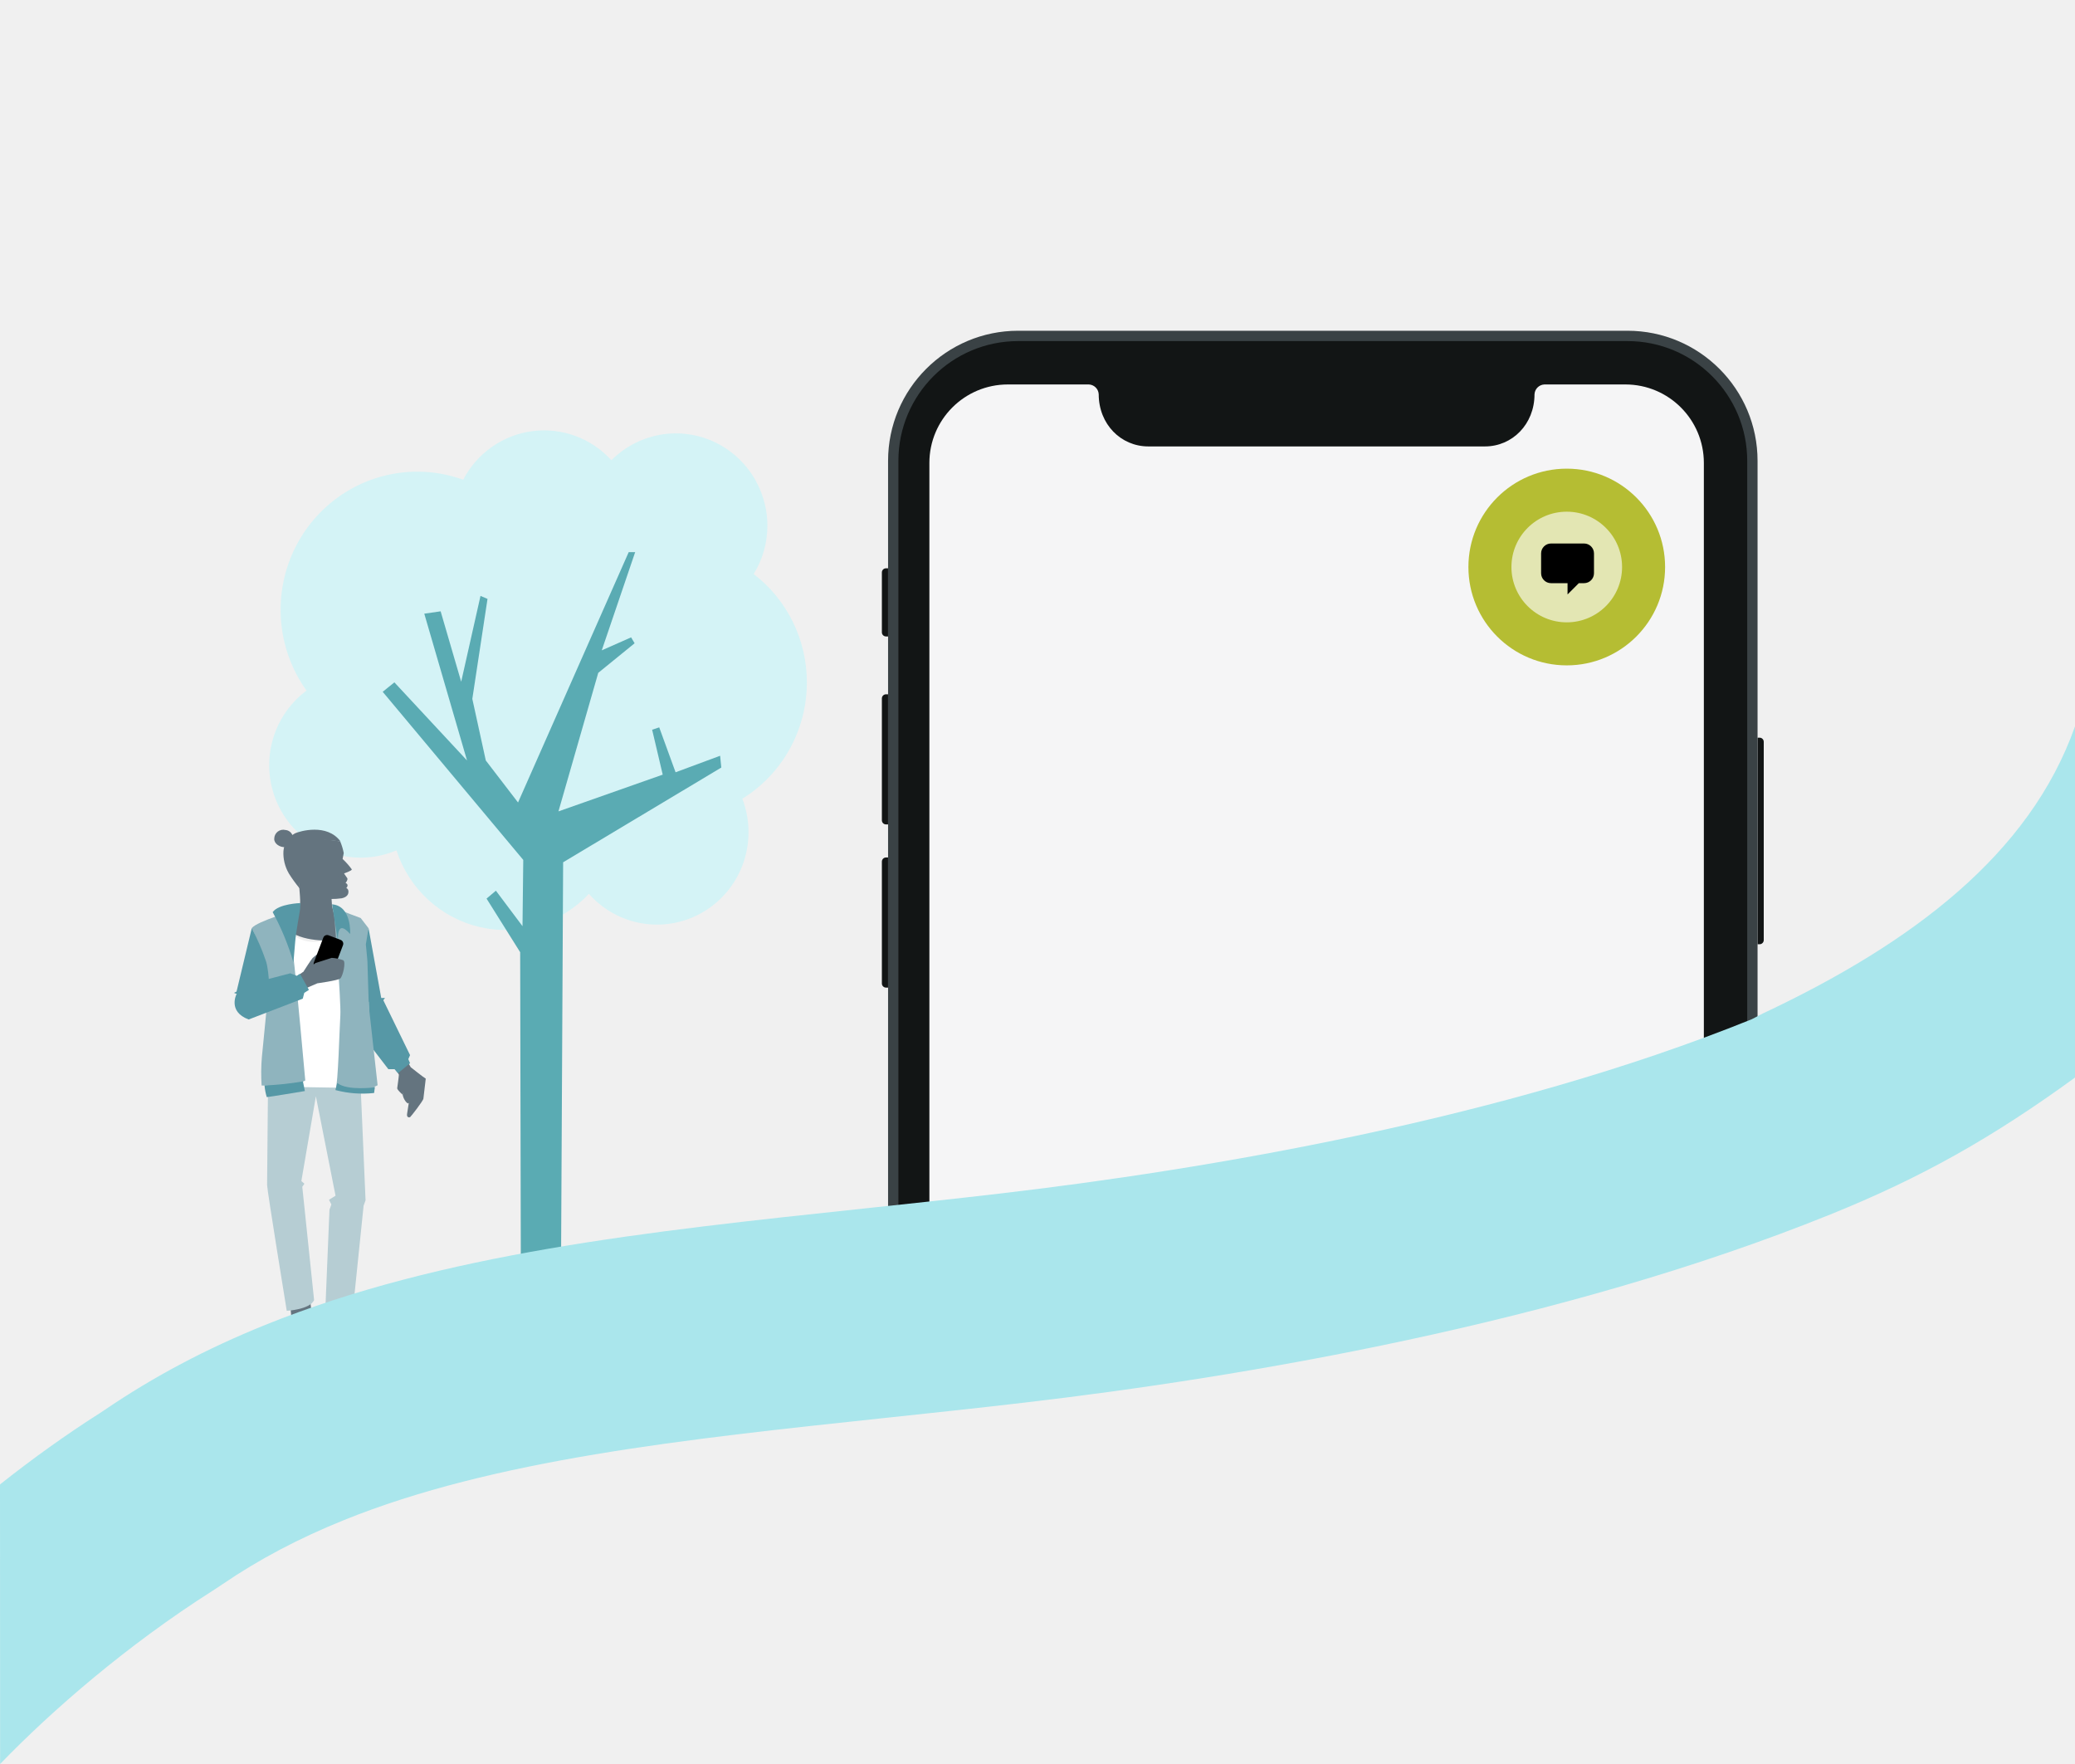
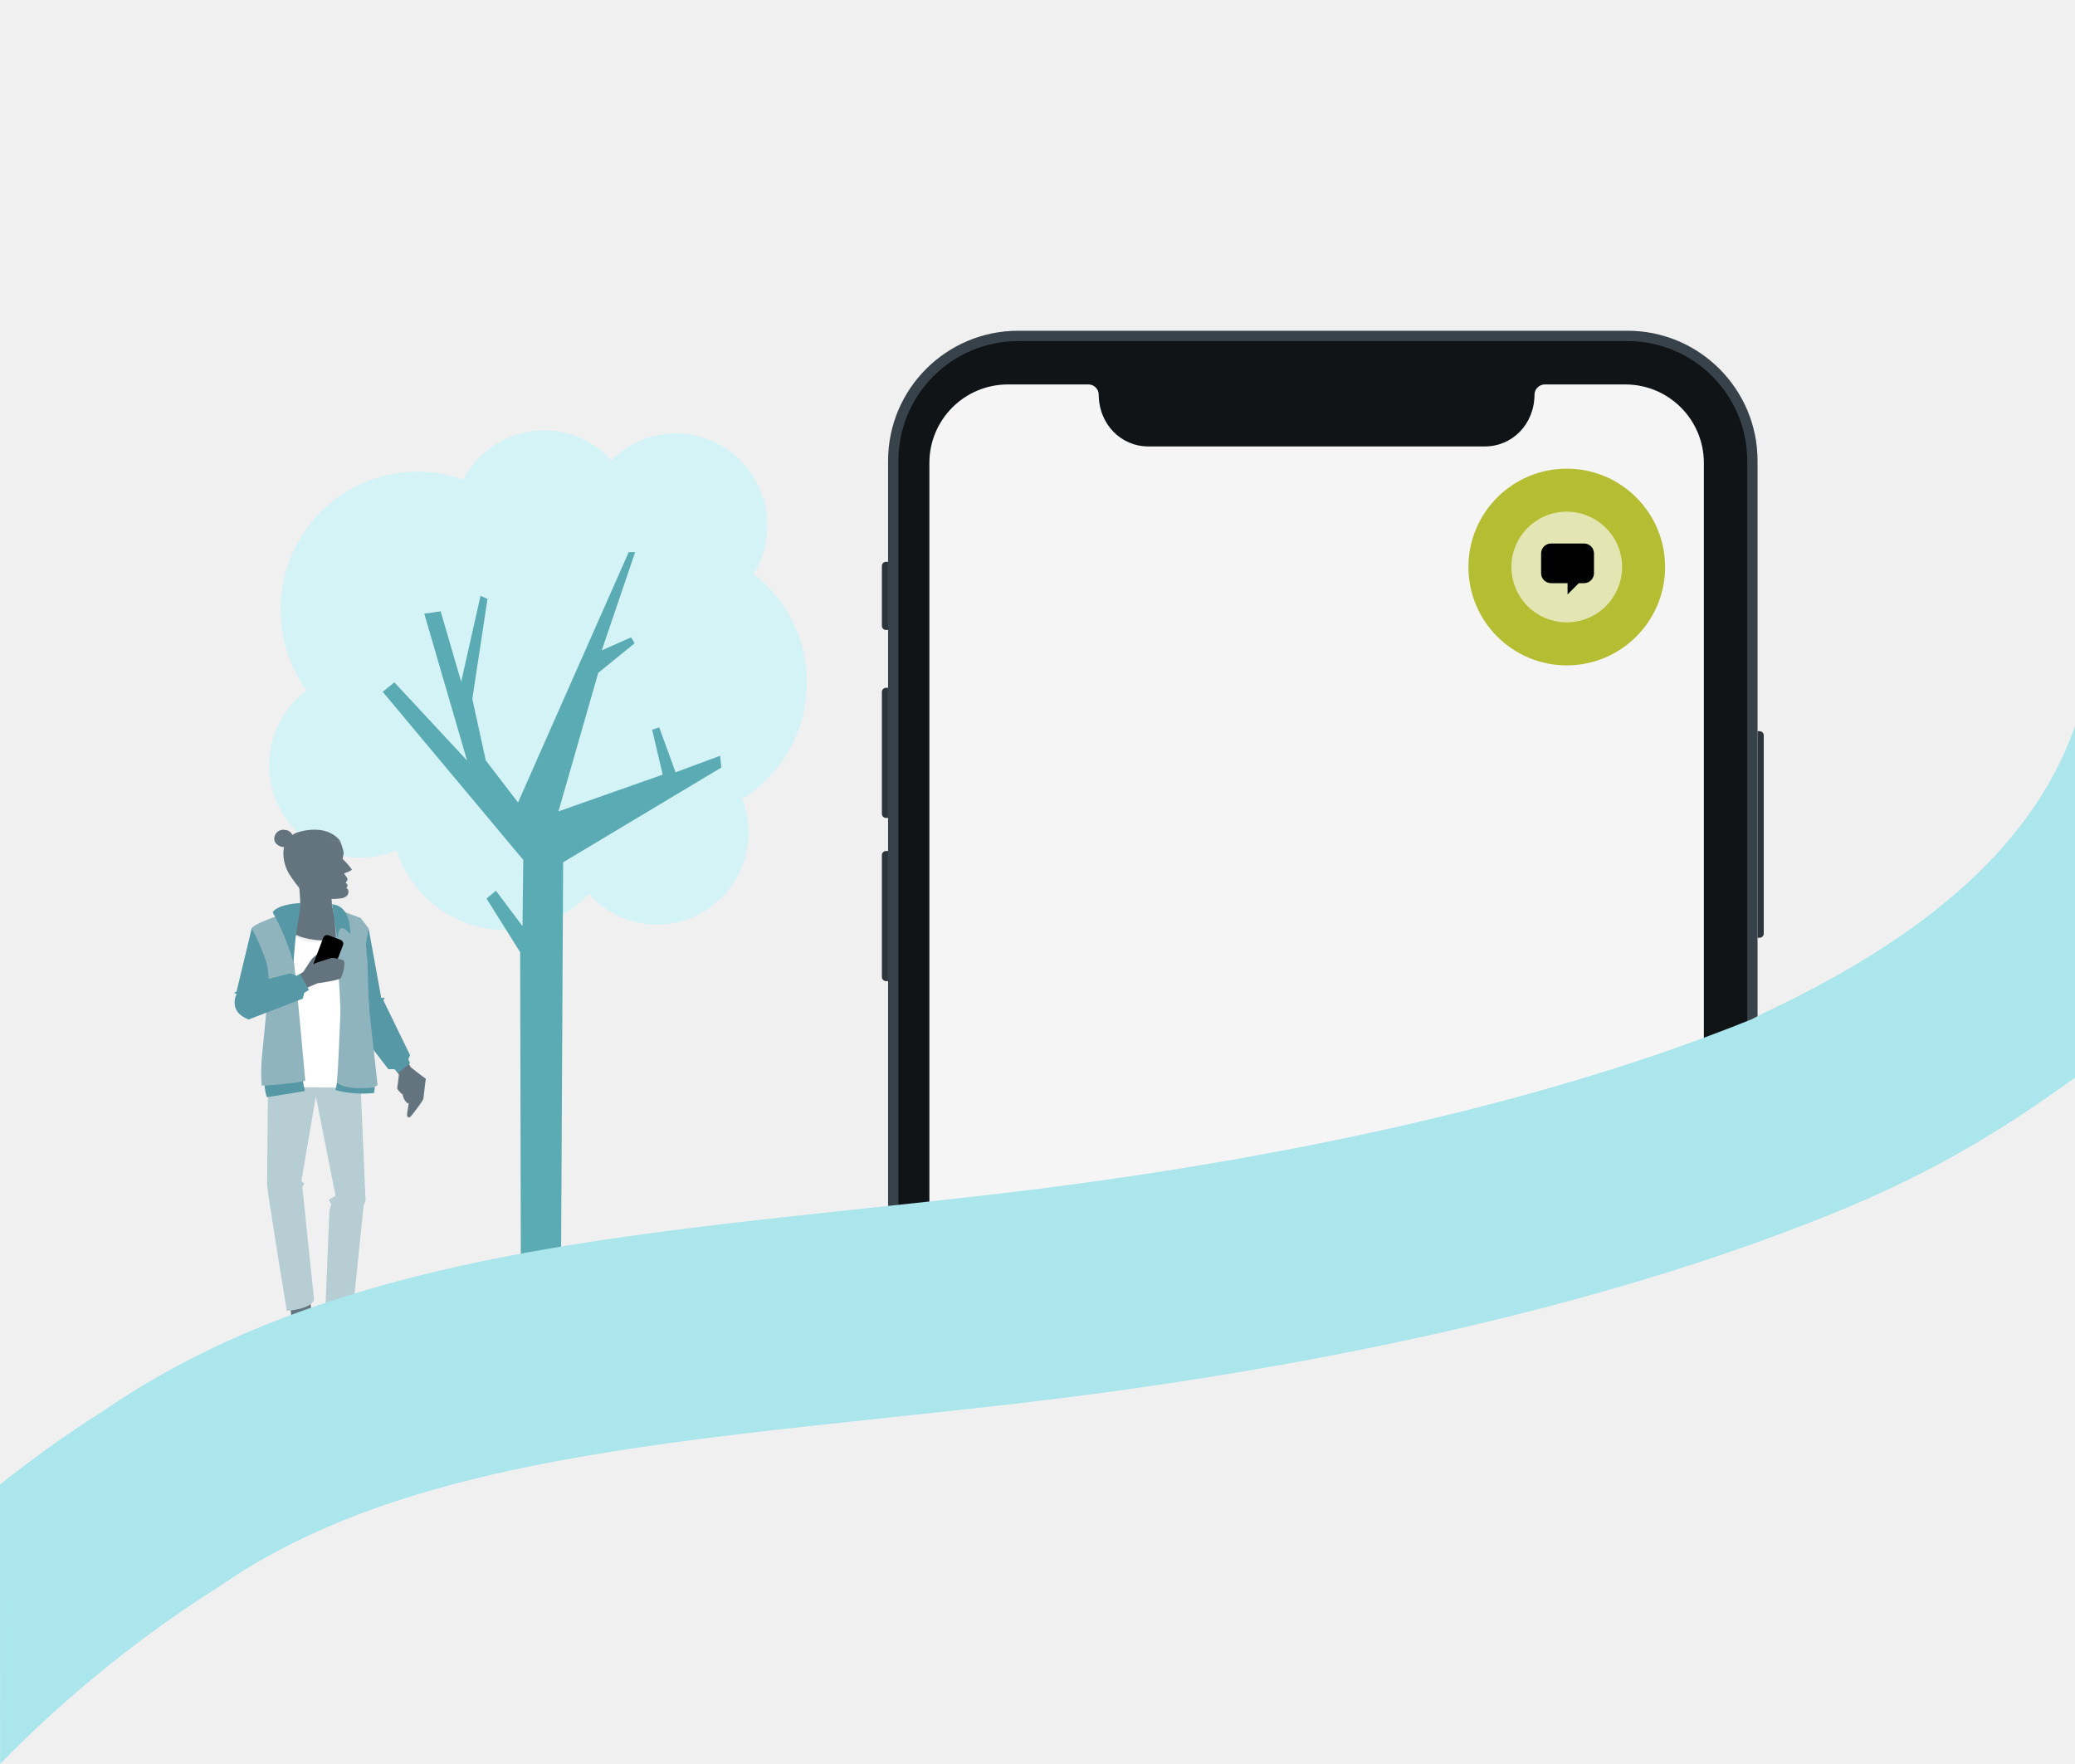
<svg xmlns="http://www.w3.org/2000/svg" width="320" height="272" viewBox="0 0 320 272" fill="none">
  <g clip-path="url(#clip0)">
    <path d="M124.433 105.227C124.436 101.99 123.697 98.796 122.273 95.896C120.85 92.996 118.781 90.469 116.228 88.512C117.603 86.29 118.337 83.724 118.348 81.103C118.351 78.286 117.527 75.531 115.982 73.186C114.437 70.841 112.238 69.011 109.665 67.926C107.091 66.841 104.257 66.551 101.52 67.092C98.782 67.632 96.265 68.979 94.285 70.963C92.756 69.283 90.849 67.999 88.726 67.219C86.603 66.439 84.326 66.186 82.085 66.481C79.845 66.776 77.708 67.61 75.854 68.914C74 70.218 72.483 71.952 71.431 73.972C69.159 73.147 66.763 72.726 64.35 72.73C60.467 72.729 56.66 73.812 53.348 75.86C50.036 77.907 47.349 80.838 45.583 84.331C43.816 87.823 43.039 91.741 43.337 95.651C43.635 99.561 44.997 103.312 47.273 106.49C44.484 108.56 42.545 111.592 41.824 115.01C41.102 118.429 41.648 121.996 43.359 125.034C45.07 128.073 47.825 130.371 51.103 131.492C54.38 132.614 57.951 132.48 61.138 131.118C62.099 134.056 63.797 136.693 66.068 138.771C68.339 140.849 71.104 142.296 74.094 142.973C77.084 143.649 80.197 143.531 83.128 142.63C86.059 141.729 88.709 140.075 90.819 137.831C93.023 140.316 96.021 141.941 99.29 142.423C102.559 142.904 105.892 142.212 108.707 140.466C111.522 138.721 113.642 136.033 114.697 132.87C115.752 129.708 115.674 126.272 114.479 123.162C117.52 121.285 120.033 118.649 121.776 115.508C123.519 112.368 124.434 108.827 124.433 105.227Z" fill="#D4F3F6" />
    <path d="M80.335 202.387L80.218 146.825L75.035 138.559L76.476 137.339L80.579 142.81L80.695 132.595L59.018 106.672L60.82 105.216L72.024 117.262L65.431 94.626L67.954 94.262L71.123 105.12L74.102 91.885L75.183 92.346L72.84 107.764L74.918 117.262L79.89 123.74L96.956 85.139H97.953L92.801 100.28L97.327 98.278L97.868 99.188L92.26 103.749L86.123 125.111L102.203 119.446L100.571 112.519L101.663 112.155L104.186 119.082L111.055 116.534L111.235 118.354L86.844 132.959L86.483 202.387H80.335Z" fill="#5AABB3" />
    <path d="M47.672 204.526L48.776 204.139C48.25 203.104 47.946 201.972 47.884 200.813L44.764 201.15L45.02 204.27L47.672 204.526Z" fill="#64747F" />
    <path d="M51.116 203.178L51.652 201.544L54.46 201.394L54.322 202.436L55.477 203.777L52.925 205.587L51.116 203.178Z" fill="#64747F" />
    <path d="M48.133 202.411C48.291 202.609 48.417 202.83 48.508 203.066C48.678 203.48 48.796 203.914 48.857 204.357C48.884 204.743 48.884 205.131 48.857 205.518L48.932 205.904C48.932 205.904 48.058 205.992 46.505 207.395C46.081 207.776 44.933 208.961 44.14 208.993C43.348 209.024 41.121 208.793 40.909 208.568C40.697 208.344 40.946 207.62 40.946 207.62L43.479 206.085L44.452 204.357C44.452 204.357 44.228 202.91 45.388 202.829C46.549 202.748 47.26 204.526 47.26 204.526L48.395 203.446L48.133 202.411Z" fill="#455560" />
    <path d="M51.383 202.386C50.908 202.757 50.546 203.253 50.335 203.818C50.125 204.383 50.075 204.995 50.192 205.587L50.098 206.179C51.088 206.571 52.157 206.725 53.218 206.628C55.8 207.027 58.432 206.994 61.004 206.529C61.004 206.529 61.147 205.905 61.004 205.649C61.004 205.649 57.26 204.682 56.886 204.613L55.563 203.584L53.342 204.345L51.209 202.985L51.383 202.386Z" fill="#455560" />
    <path d="M55.214 202.704C54.603 202.852 54.057 203.195 53.658 203.681C53.259 204.167 53.03 204.771 53.006 205.399L55.551 203.584L55.214 202.704Z" fill="#455560" />
    <path d="M55.532 165.508L41.346 165.633C41.346 165.633 41.202 181.991 41.19 182.708C41.177 183.426 44.222 202.124 44.222 202.124C44.222 202.124 47.803 201.93 48.439 200.464L46.617 182.995L46.948 182.521L46.474 182.116L48.714 169.045L51.746 184.374L50.735 184.998L51.103 185.722L50.81 186.539L50.186 201.6L54.484 201.375L56.075 185.903L56.375 185.079L55.532 165.508Z" fill="#B6CDD3" />
    <path d="M44.178 143.279L45.712 167.61L53.343 167.735C53.343 167.735 54.621 157.129 54.11 155.638C53.598 154.147 52.681 143.691 52.681 143.691C52.681 143.691 48.146 147.434 44.178 143.285" fill="white" />
    <path d="M47.459 134.364C47.459 134.364 47.316 132.206 47.341 131.912C47.366 131.619 46.892 129.049 46.892 129.049C46.892 129.049 51.995 129.629 52.463 129.729C52.707 130.31 52.891 130.914 53.012 131.532L52.837 132.449C53.361 132.935 53.836 133.472 54.253 134.052C54.291 134.264 53.056 134.676 53.056 134.676C53.056 134.676 51.421 136.779 49.088 136.51C48.37 136.429 47.459 134.377 47.459 134.377" fill="#64747F" />
    <path d="M45.145 143.903C45.652 142.375 46.034 140.808 46.287 139.218C46.356 138.594 45.931 134.433 45.931 134.433C46.25 134.429 46.566 134.374 46.867 134.27C46.867 134.27 47.791 136.31 48.545 136.822C49.356 137.064 50.196 137.194 51.041 137.209L51.203 139.667C51.637 141.407 51.976 143.169 52.22 144.945C52.22 144.945 47.884 145.475 45.139 143.903" fill="#64747F" />
    <path d="M44.521 134.638C43.932 133.61 43.651 132.434 43.71 131.251C43.75 130.677 43.935 130.123 44.248 129.64C44.562 129.158 44.992 128.763 45.5 128.493C46.193 128.175 50.417 126.902 52.513 129.741C52.513 129.741 48.882 129.254 48.532 129.672C47.796 130.533 48.589 130.92 48.495 132.031C48.435 132.907 48.181 133.759 47.753 134.526L46.106 135.531L46.218 136.997C45.601 136.253 45.034 135.469 44.521 134.651" fill="#64747F" />
    <path d="M52.962 134.545C52.611 134.871 52.2 135.125 51.752 135.294C51.128 135.506 50.348 136.173 49.649 136.067C49.208 136.01 48.794 135.827 48.454 135.541C48.114 135.254 47.864 134.876 47.734 134.451L46.748 134.564C46.873 135.374 47.097 136.166 47.416 136.922C47.594 137.314 47.863 137.658 48.201 137.926C48.538 138.193 48.934 138.378 49.356 138.463C50.457 138.657 51.581 138.674 52.687 138.513C53.205 138.407 53.711 138.132 53.736 137.565C53.761 136.997 53.399 136.941 53.399 136.941C53.399 136.941 53.916 136.429 53.293 136.142C53.293 136.142 53.654 135.737 53.573 135.437L52.962 134.545Z" fill="#64747F" />
    <path d="M45.145 128.93C45.082 128.672 44.938 128.442 44.735 128.271C44.532 128.101 44.28 127.999 44.016 127.982C43.811 127.93 43.597 127.926 43.391 127.97C43.185 128.014 42.991 128.104 42.825 128.234C42.659 128.364 42.525 128.531 42.433 128.72C42.341 128.91 42.293 129.118 42.294 129.329C42.238 130.003 43.067 130.733 44.165 130.627C44.362 129.995 44.696 129.416 45.145 128.93Z" fill="#64747F" />
    <path d="M45.581 140.359C45.581 140.359 39.679 142.025 38.831 143.104C38.831 143.104 40.896 147.341 41.252 149.849C41.607 152.357 40.628 160.136 40.391 162.95C40.261 164.423 40.247 165.904 40.347 167.38C40.347 167.38 45.488 167.586 47.079 166.606C47.079 166.606 45.631 150.466 45.238 147.465C45.238 147.465 45.45 141.152 45.581 140.359Z" fill="#8FB4BE" />
    <path d="M46.717 166.743L47.017 168.234C47.017 168.234 41.358 169.177 41.139 169.17C40.96 168.586 40.845 167.983 40.796 167.374C42.775 167.292 44.746 167.084 46.698 166.75" fill="#5698A6" />
    <path d="M46.318 139.249C46.318 139.249 42.967 139.349 42.05 140.646C43.39 143.103 44.461 145.696 45.245 148.382C45.245 148.382 45.376 147.135 45.519 145.263C45.656 143.535 46.268 140.478 46.28 140.166L46.318 139.249Z" fill="#5698A6" />
    <path d="M46.73 133.603C46.73 133.603 46.73 132.979 46.218 132.836C46.106 132.816 45.992 132.819 45.882 132.844C45.771 132.868 45.667 132.915 45.575 132.981C45.482 133.046 45.404 133.129 45.344 133.226C45.284 133.322 45.244 133.429 45.226 133.541C45.154 133.856 45.155 134.185 45.231 134.5C45.307 134.815 45.455 135.108 45.663 135.356C46.061 135.638 46.529 135.805 47.017 135.836L46.73 133.603Z" fill="#64747F" />
    <path d="M62.095 168.796C62.095 168.796 61.353 168.172 61.253 167.823C61.253 167.823 61.515 165.951 61.515 165.72C61.177 165.025 60.785 164.358 60.342 163.724L62.095 162.382L63.343 164.56C63.343 164.56 65.427 166.219 65.658 166.319C65.658 166.319 65.327 169.058 65.296 169.401C65.265 169.744 63.343 172.209 63.243 172.259C63.144 172.308 62.657 172.377 62.788 171.691C62.919 171.005 63.412 167.592 63.412 167.592C63.412 167.592 62.164 168.141 62.108 168.796" fill="#64747F" />
    <path d="M63.462 169.308C63.462 169.308 63.169 170.062 62.975 170.131C62.782 170.2 62.227 169.545 62.096 168.796C62.096 168.796 62.258 167.798 62.776 167.548C62.939 167.458 63.119 167.402 63.304 167.383C63.489 167.363 63.677 167.381 63.855 167.436C64.017 167.523 63.749 168.684 63.462 169.276" fill="#64747F" />
    <path d="M56.836 143.105L58.795 153.885H59.369L59.113 154.228L63.237 162.695L62.969 163.318L63.237 163.942L61.365 165.49L60.847 164.866H59.893L57.017 161.122L56.855 154.509C56.855 154.509 54.84 147.023 56.855 143.13" fill="#5698A6" />
    <path d="M56.874 155.089L56.662 148.227C56.662 148.227 56.568 147.016 56.419 145.619L56.83 143.123L55.626 141.557C55.626 141.557 52.888 140.547 51.446 139.929C51.446 139.929 52.625 154.415 52.488 156.555C52.351 158.695 52.139 167.105 51.758 167.979C53.69 168.547 55.721 168.7 57.716 168.428L57.791 167.548L58.234 167.342L56.874 155.089Z" fill="#8FB4BE" />
    <path d="M57.791 167.661C57.791 167.661 53.542 168.235 52.007 166.987L51.733 168.085C53.675 168.599 55.694 168.751 57.691 168.534L57.791 167.661Z" fill="#5698A6" />
    <path d="M51.209 139.443C51.209 139.443 51.914 143.972 52.17 145.438C52.17 145.438 51.652 141.358 53.998 144.016C53.998 144.016 54.279 139.686 51.209 139.443Z" fill="#5698A6" />
    <path d="M38.831 143.105L36.48 152.893L36.086 153.099L36.517 153.268C36.517 153.268 41.196 153.767 41.539 153.555C41.539 153.555 41.583 150.061 41.028 148.233C40.429 146.47 39.694 144.755 38.831 143.105Z" fill="#5698A6" />
    <path d="M46.823 149.786C46.823 149.786 47.959 147.99 48.208 147.721C48.458 147.453 49.843 146.474 49.843 146.474C49.843 146.474 50.167 147.035 49.843 147.36C49.518 147.684 48.932 148.177 48.932 148.177L47.684 150.41L46.823 149.786Z" fill="#64747F" />
    <path d="M50.385 146.031C50.467 146.249 50.229 146.548 49.843 146.692C49.456 146.835 49.088 146.767 49.007 146.542C48.925 146.318 49.163 146.024 49.543 145.881C49.924 145.737 50.304 145.806 50.385 146.031Z" fill="white" />
    <path d="M52.538 144.93L50.666 144.217C50.344 144.094 49.984 144.256 49.861 144.578L48.406 148.396C48.283 148.718 48.445 149.079 48.767 149.202L50.639 149.915C50.96 150.037 51.321 149.876 51.444 149.554L52.899 145.735C53.021 145.413 52.86 145.053 52.538 144.93Z" fill="black" />
    <path d="M48.664 148.495L51.16 147.696C51.762 147.734 52.356 147.855 52.925 148.058C53.399 148.32 52.856 150.554 52.482 150.872C52.108 151.19 48.945 151.621 48.945 151.621L45.9 152.937L45.831 150.51L48.664 148.495Z" fill="#64747F" />
    <path d="M46.256 150.142L45.775 150.466L44.764 150.08L41.402 150.959L37.097 152.681L36.673 153.093L36.479 153.286C36.479 153.286 35.069 155.982 38.351 157.198L46.692 153.991L46.923 153.093L47.641 152.638L46.256 150.142Z" fill="#5698A6" />
    <g clip-path="url(#clip1)">
-       <path fill-rule="evenodd" clip-rule="evenodd" d="M271.044 113.746H271.363C271.715 113.746 272 114.031 272 114.383V144.959C272 145.31 271.715 145.596 271.363 145.596H271.044V113.746Z" fill="#121515" />
-       <path fill-rule="evenodd" clip-rule="evenodd" d="M136 132.855C136 132.504 136.285 132.218 136.637 132.218H136.956V152.284H136.637C136.285 152.284 136 151.999 136 151.647V132.855Z" fill="#121515" />
-       <path fill-rule="evenodd" clip-rule="evenodd" d="M136 107.693C136 107.341 136.285 107.056 136.637 107.056H136.956V127.122H136.637C136.285 127.122 136 126.837 136 126.485V107.693Z" fill="#121515" />
-       <path fill-rule="evenodd" clip-rule="evenodd" d="M136 88.265C136 87.913 136.285 87.628 136.637 87.628H136.956V98.138H136.637C136.285 98.138 136 97.853 136 97.501V88.265Z" fill="#121515" />
-       <g>
-         <path fill-rule="evenodd" clip-rule="evenodd" d="M136.956 71.066C136.956 59.984 145.939 51 157.021 51H250.979C262.061 51 271.045 59.984 271.045 71.066V304.209C271.045 315.29 262.061 324.274 250.979 324.274H157.021C145.939 324.274 136.956 315.29 136.956 304.209V71.066Z" fill="#3A4245" />
-       </g>
-       <path fill-rule="evenodd" clip-rule="evenodd" d="M138.548 71.066C138.548 60.863 146.819 52.593 157.021 52.593H250.979C261.181 52.593 269.452 60.863 269.452 71.066V304.208C269.452 314.411 261.181 322.681 250.979 322.681H157.021C146.819 322.681 138.548 314.411 138.548 304.208V71.066Z" fill="#121515" />
-       <path fill-rule="evenodd" clip-rule="evenodd" d="M177.087 68.836H229.003C233.224 68.836 236.647 65.413 236.647 60.794C236.69 59.977 237.343 59.324 238.157 59.283L250.661 59.281C257.345 59.281 262.764 64.7 262.764 71.384V305.801C262.764 312.485 257.345 317.904 250.661 317.904H155.429C148.744 317.904 143.326 312.485 143.326 305.801V71.384C143.326 64.7 148.744 59.281 155.429 59.281H167.93C168.746 59.324 169.4 59.977 169.441 60.792C169.443 65.413 172.865 68.836 177.087 68.836Z" fill="#F5F5F6" />
+       <path fill-rule="evenodd" clip-rule="evenodd" d="M271.044 112.746H271.363C271.715 112.746 272 113.031 272 113.383V143.959C272 144.31 271.715 144.596 271.363 144.596H271.044V112.746Z" fill="#2C353B" />
+       <path fill-rule="evenodd" clip-rule="evenodd" d="M136 131.855C136 131.504 136.285 131.218 136.637 131.218H136.956V151.284H136.637C136.285 151.284 136 150.999 136 150.647V131.855Z" fill="#2C353B" />
+       <path fill-rule="evenodd" clip-rule="evenodd" d="M136 106.693C136 106.341 136.285 106.056 136.637 106.056H136.956V126.122H136.637C136.285 126.122 136 125.837 136 125.485V106.693Z" fill="#2C353B" />
+       <path fill-rule="evenodd" clip-rule="evenodd" d="M136 87.265C136 86.913 136.285 86.628 136.637 86.628H136.956V97.138H136.637C136.285 97.138 136 96.853 136 96.501V87.265Z" fill="#2C353B" />
+       <path fill-rule="evenodd" clip-rule="evenodd" d="M136.956 71.066C136.956 59.984 145.939 51 157.021 51H250.979C262.061 51 271.045 59.984 271.045 71.066V304.209C271.045 315.29 262.061 324.274 250.979 324.274H157.021C145.939 324.274 136.956 315.29 136.956 304.209V71.066Z" fill="#37424A" />
+       <path fill-rule="evenodd" clip-rule="evenodd" d="M138.548 71.066C138.548 60.863 146.819 52.593 157.021 52.593H250.979C261.181 52.593 269.452 60.863 269.452 71.066V304.208C269.452 314.411 261.181 322.681 250.979 322.681H157.021C146.819 322.681 138.548 314.411 138.548 304.208V71.066Z" fill="#101416" />
+       <path fill-rule="evenodd" clip-rule="evenodd" d="M177.087 68.836H229.002C233.224 68.836 236.647 65.413 236.647 60.794C236.69 59.977 237.343 59.324 238.157 59.283L250.661 59.281C257.345 59.281 262.764 64.7 262.764 71.384V305.801C262.764 312.485 257.345 317.904 250.661 317.904H155.429C148.744 317.904 143.326 312.485 143.326 305.801V71.384C143.326 64.7 148.744 59.281 155.429 59.281H167.93C168.746 59.324 169.4 59.977 169.441 60.792C169.443 65.413 172.865 68.836 177.087 68.836Z" fill="#F5F5F6" />
      <circle cx="241.62" cy="87.431" r="15.166" fill="#B5BD33" />
      <circle cx="241.62" cy="87.431" r="13.27" fill="#B5BD33" />
      <circle cx="241.62" cy="87.431" r="8.531" fill="#E3E6B3" />
      <path d="M237.665 85.334C237.665 84.49 238.35 83.805 239.194 83.805H244.29C245.134 83.805 245.819 84.49 245.819 85.334V88.392C245.819 89.236 245.134 89.921 244.29 89.921H243.482L241.742 91.66V89.921H239.194C238.35 89.921 237.665 89.236 237.665 88.392V85.334Z" fill="black" />
    </g>
    <path d="M32.844 245.25C19.637 253.635 8.02 263.714 0.017 272L0 228.892C5.11 224.844 10.24 221.178 15.373 217.914L16.121 217.419C23.686 212.269 31.796 207.974 40.912 204.292C68.199 193.266 99.679 189.915 133.003 186.371L133.107 186.36C139.937 185.633 146.992 184.883 154.137 184.047C185.879 180.34 231.764 172.669 270.137 157.168L271.869 156.269C294.848 145.456 313.03 131.755 320 112L320 166.156C307.174 175.472 296.354 181.573 282.259 187.268C240.546 204.12 191.606 212.349 157.892 216.287C150.721 217.126 143.715 217.871 136.931 218.593L136.779 218.609L136.707 218.616L136.431 218.646C105.415 221.945 76.124 225.062 53.034 234.394C46.051 237.214 39.908 240.461 34.252 244.321L34.043 244.463L32.844 245.25Z" fill="#AAE6EC" />
  </g>
  <defs>
-     <filter id="filter0_dd" x="135.682" y="50.363" width="136.637" height="275.822" filterUnits="userSpaceOnUse" color-interpolation-filters="sRGB">
-       <feFlood flood-opacity="0" result="BackgroundImageFix" />
-       <feColorMatrix in="SourceAlpha" type="matrix" values="0 0 0 0 0 0 0 0 0 0 0 0 0 0 0 0 0 0 127 0" />
-       <feOffset />
-       <feGaussianBlur stdDeviation="0.319" />
-       <feColorMatrix type="matrix" values="0 0 0 0 0 0 0 0 0 0.082 0 0 0 0 0.251 0 0 0 0.14 0" />
-       <feBlend mode="normal" in2="BackgroundImageFix" result="effect1_dropShadow" />
-       <feColorMatrix in="SourceAlpha" type="matrix" values="0 0 0 0 0 0 0 0 0 0 0 0 0 0 0 0 0 0 127 0" />
-       <feOffset dy="0.637" />
-       <feGaussianBlur stdDeviation="0.637" />
-       <feColorMatrix type="matrix" values="0 0 0 0 0 0 0 0 0 0.082 0 0 0 0 0.251 0 0 0 0.05 0" />
-       <feBlend mode="normal" in2="effect1_dropShadow" result="effect2_dropShadow" />
-       <feBlend mode="normal" in="SourceGraphic" in2="effect2_dropShadow" result="shape" />
-     </filter>
    <clipPath id="clip0">
      <rect width="320" height="272" fill="white" />
    </clipPath>
    <clipPath id="clip1">
      <rect width="136" height="136.932" fill="white" transform="translate(136 51)" />
    </clipPath>
  </defs>
</svg>
